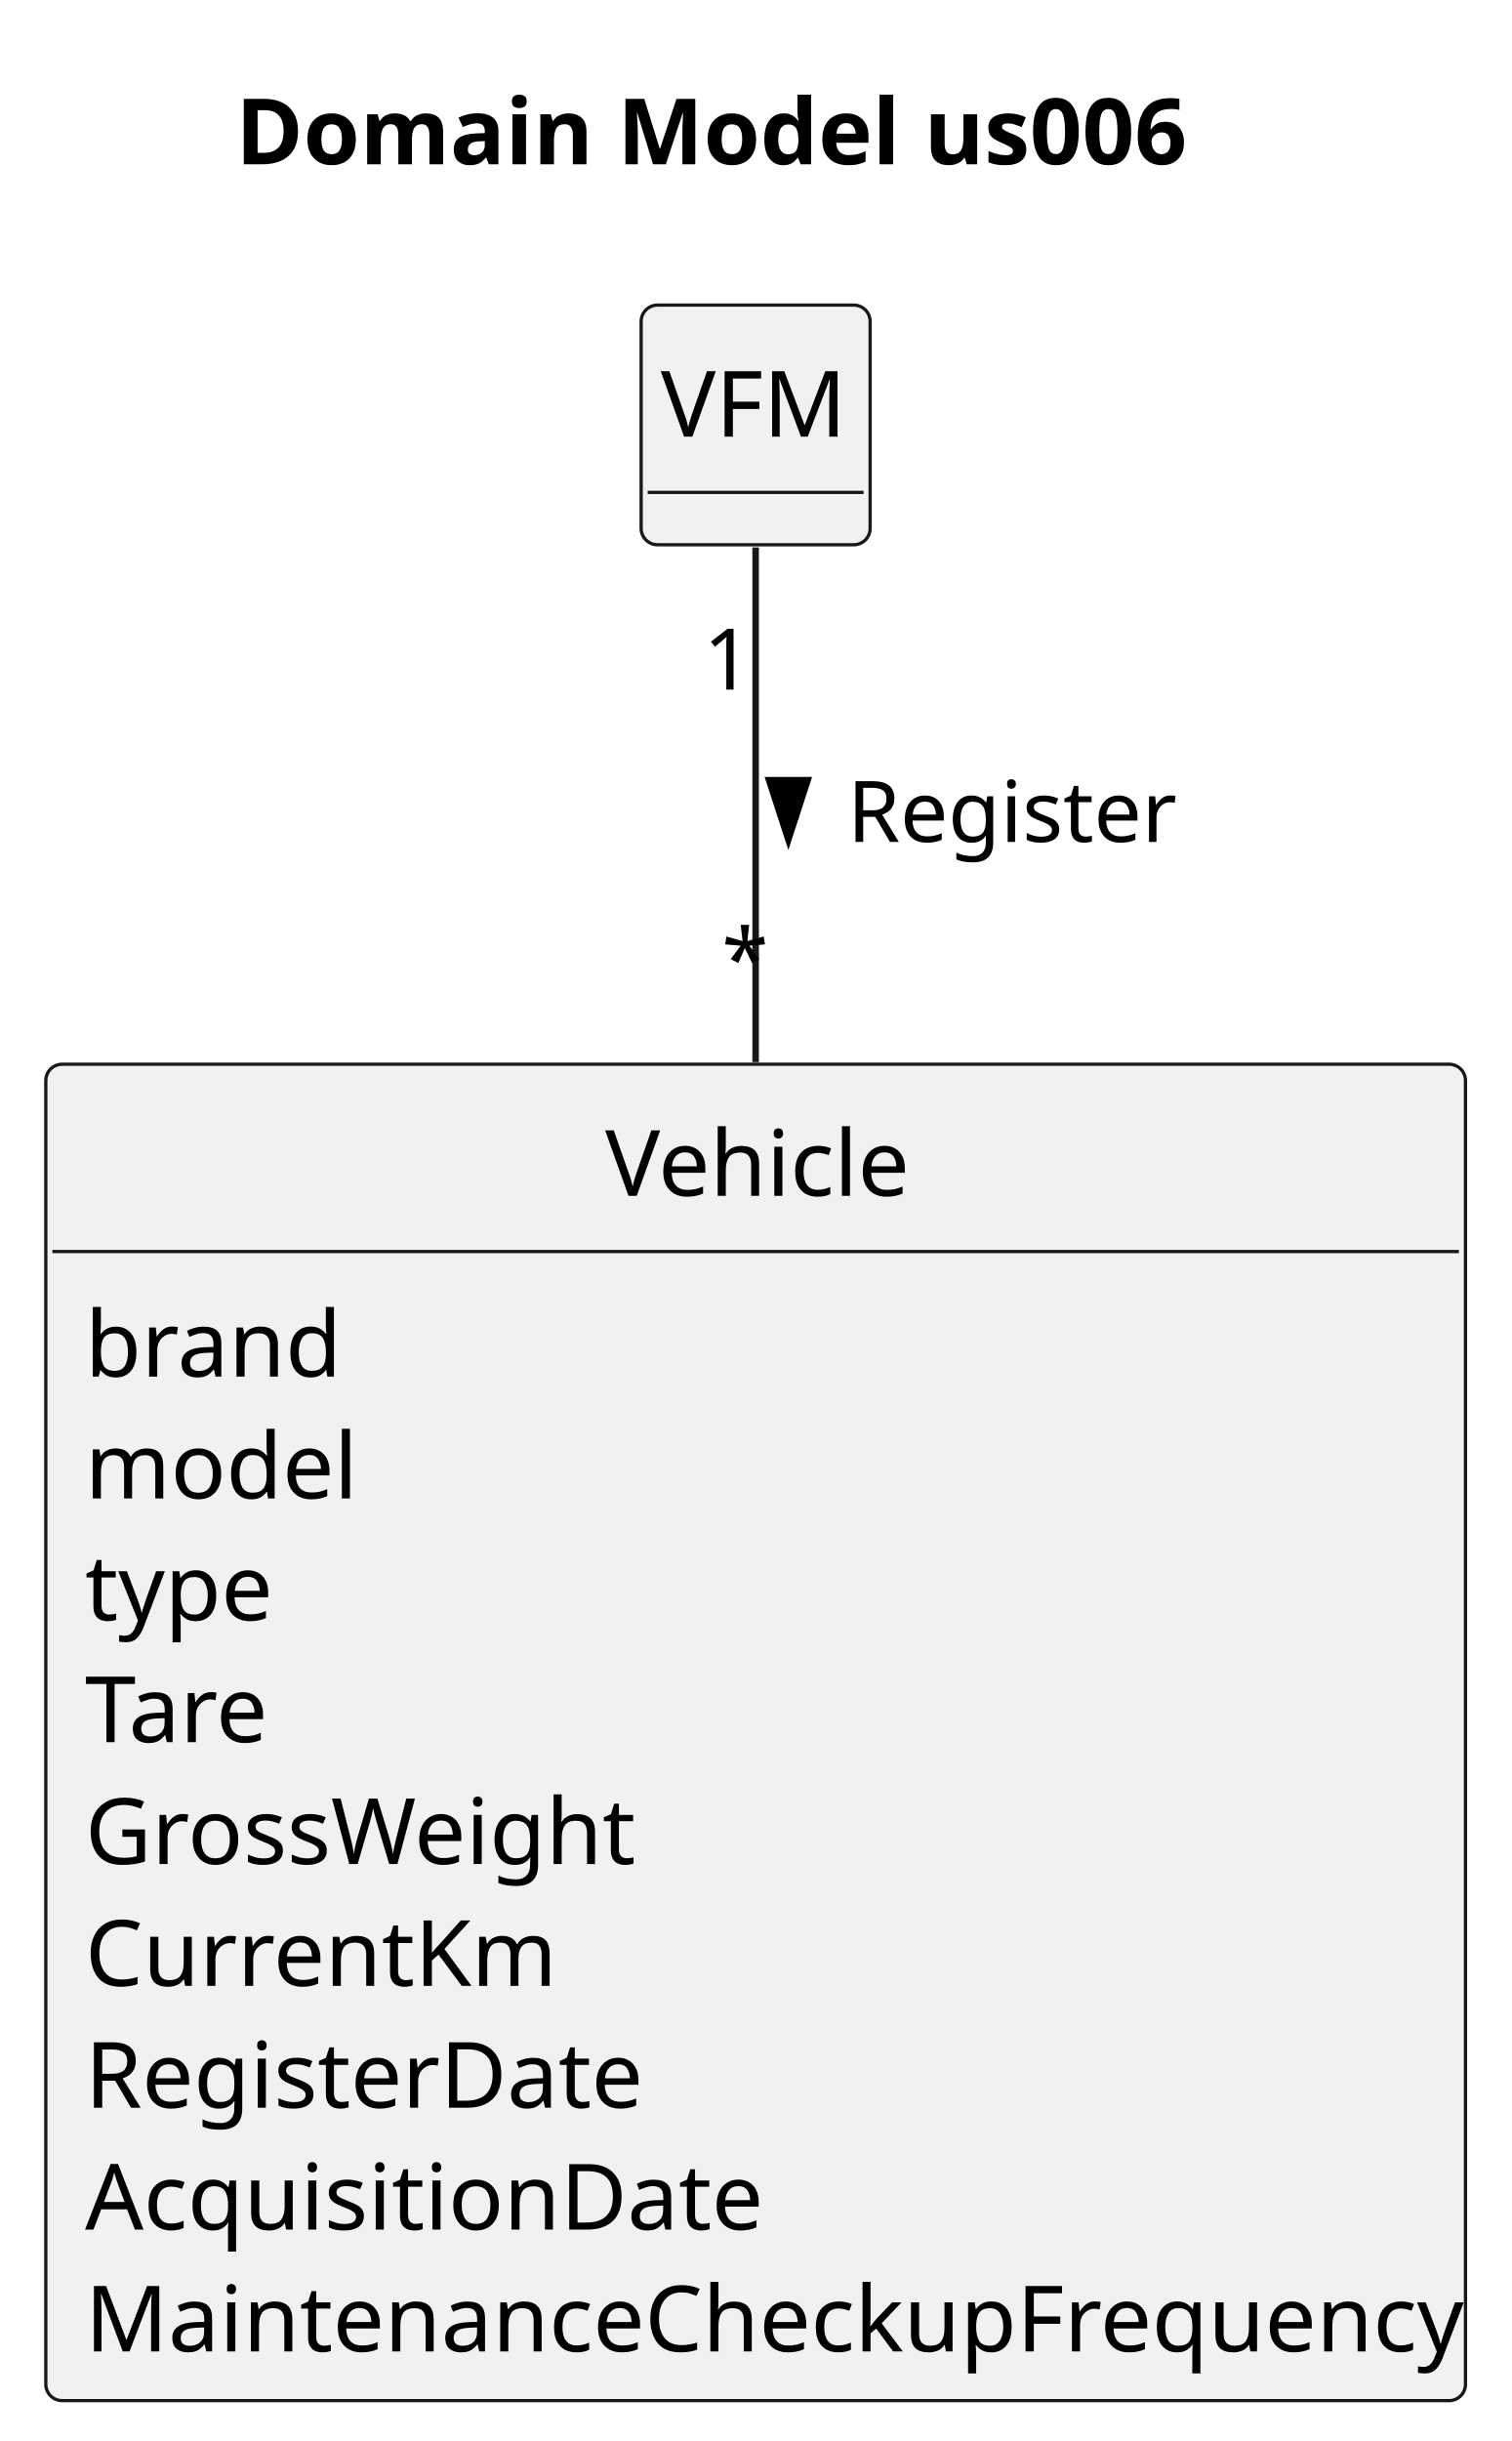
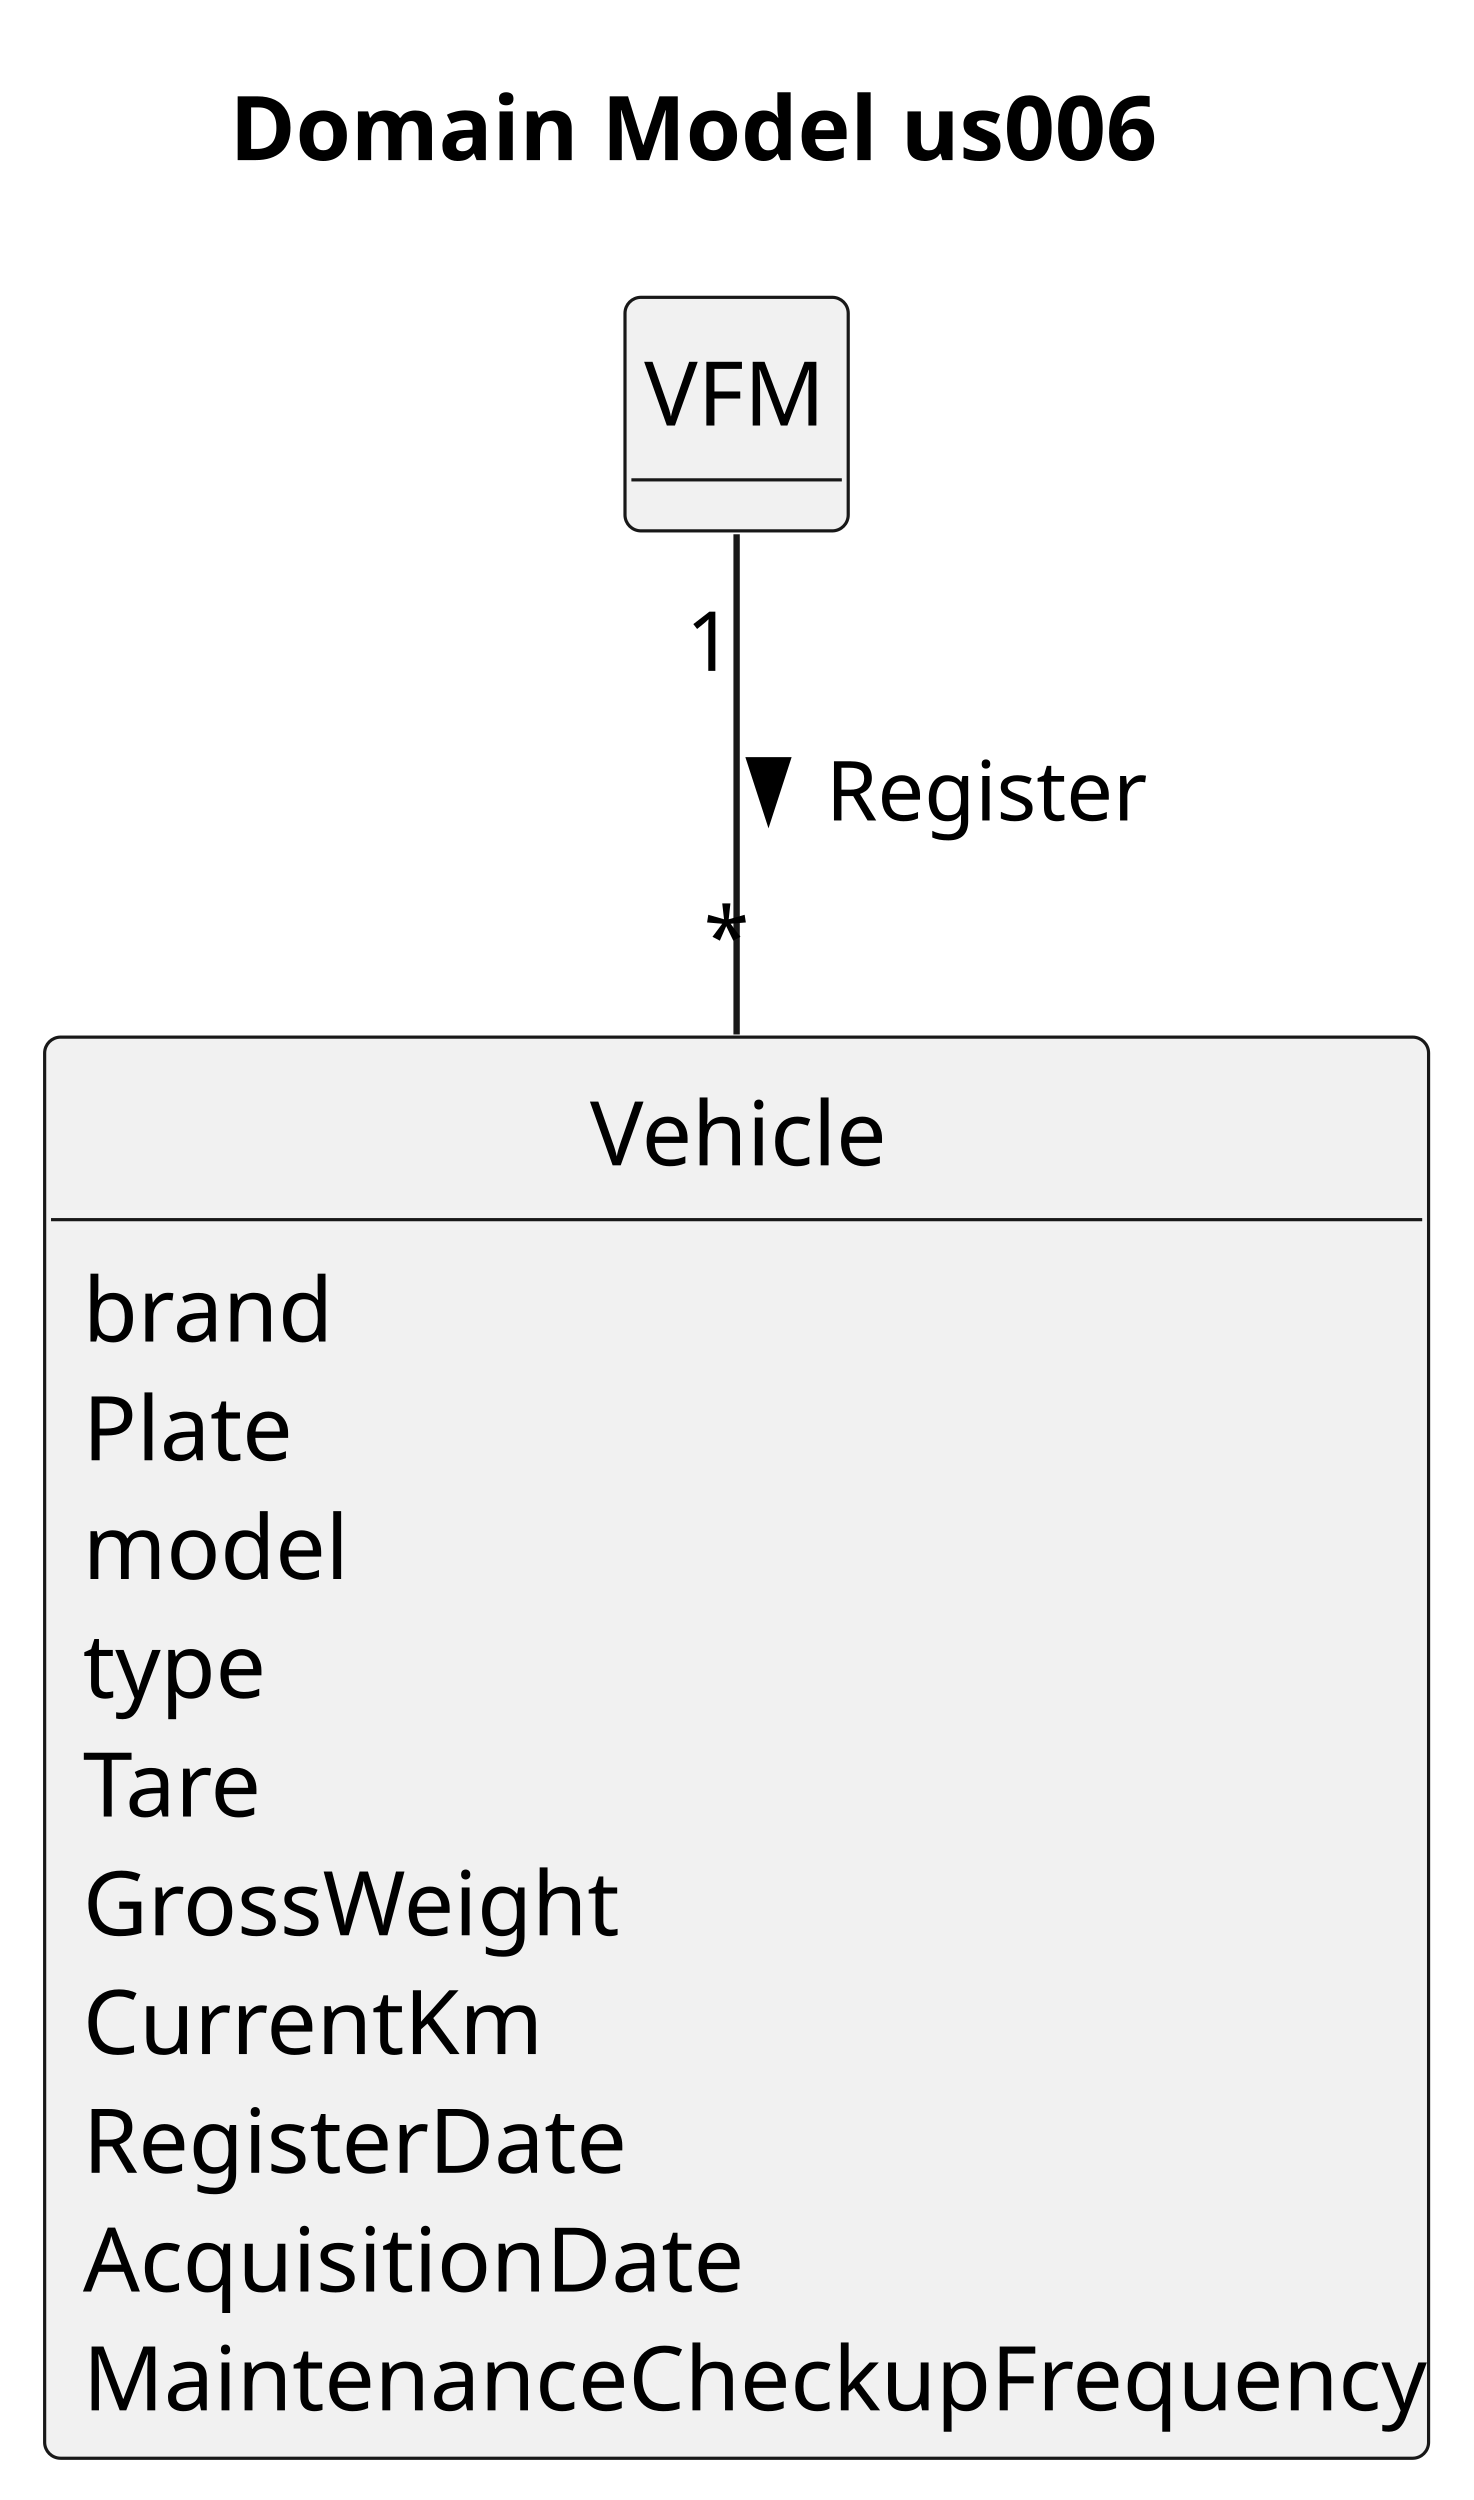
- <svg xmlns="http://www.w3.org/2000/svg" contentStyleType="text/css" height="373px" preserveAspectRatio="none" style="width:231px;height:373px;background:#FFFFFF;" version="1.1" viewBox="0 0 231 373" width="231px" zoomAndPan="magnify">
+ <svg xmlns="http://www.w3.org/2000/svg" contentStyleType="text/css" height="392px" preserveAspectRatio="none" style="width:231px;height:392px;background:#FFFFFF;" version="1.1" viewBox="0 0 231 392" width="231px" zoomAndPan="magnify">
  <defs />
  <g>
    <text fill="#000000" font-family="sans-serif" font-size="14" font-weight="bold" lengthAdjust="spacing" textLength="145" x="36" y="25.107">Domain Model us006</text>
    <g id="elem_VFM">
      <rect codeLine="12" fill="#F1F1F1" height="36.621" id="VFM" rx="2.5" ry="2.5" style="stroke:#181818;stroke-width:0.5;" width="35" x="98" y="46.621" />
      <text fill="#000000" font-family="sans-serif" font-size="14" lengthAdjust="spacing" textLength="29" x="101" y="66.728">VFM</text>
      <line style="stroke:#181818;stroke-width:0.5;" x1="99" x2="132" y1="75.242" y2="75.242" />
    </g>
    <g id="elem_Vehicle">
-       <rect codeLine="15" fill="#F1F1F1" height="204.211" id="Vehicle" rx="2.5" ry="2.5" style="stroke:#181818;stroke-width:0.5;" width="217" x="7" y="162.621" />
+       <rect codeLine="15" fill="#F1F1F1" height="222.832" id="Vehicle" rx="2.5" ry="2.5" style="stroke:#181818;stroke-width:0.5;" width="217" x="7" y="162.621" />
      <text fill="#000000" font-family="sans-serif" font-size="14" lengthAdjust="spacing" textLength="46" x="92.5" y="182.728">Vehicle</text>
      <line style="stroke:#181818;stroke-width:0.5;" x1="8" x2="223" y1="191.242" y2="191.242" />
      <text fill="#000000" font-family="sans-serif" font-size="14" lengthAdjust="spacing" textLength="37" x="13" y="210.35">brand</text>
-       <text fill="#000000" font-family="sans-serif" font-size="14" lengthAdjust="spacing" textLength="38" x="13" y="228.971">model</text>
-       <text fill="#000000" font-family="sans-serif" font-size="14" lengthAdjust="spacing" textLength="27" x="13" y="247.592">type</text>
-       <text fill="#000000" font-family="sans-serif" font-size="14" lengthAdjust="spacing" textLength="30" x="13" y="266.213">Tare</text>
-       <text fill="#000000" font-family="sans-serif" font-size="14" lengthAdjust="spacing" textLength="82" x="13" y="284.834">GrossWeight</text>
-       <text fill="#000000" font-family="sans-serif" font-size="14" lengthAdjust="spacing" textLength="68" x="13" y="303.455">CurrentKm</text>
-       <text fill="#000000" font-family="sans-serif" font-size="14" lengthAdjust="spacing" textLength="83" x="13" y="322.076">RegisterDate</text>
-       <text fill="#000000" font-family="sans-serif" font-size="14" lengthAdjust="spacing" textLength="98" x="13" y="340.697">AcquisitionDate</text>
-       <text fill="#000000" font-family="sans-serif" font-size="14" lengthAdjust="spacing" textLength="205" x="13" y="359.318">MaintenanceCheckupFrequency</text>
+       <text fill="#000000" font-family="sans-serif" font-size="14" lengthAdjust="spacing" textLength="32" x="13" y="228.971">Plate</text>
+       <text fill="#000000" font-family="sans-serif" font-size="14" lengthAdjust="spacing" textLength="38" x="13" y="247.592">model</text>
+       <text fill="#000000" font-family="sans-serif" font-size="14" lengthAdjust="spacing" textLength="27" x="13" y="266.213">type</text>
+       <text fill="#000000" font-family="sans-serif" font-size="14" lengthAdjust="spacing" textLength="30" x="13" y="284.834">Tare</text>
+       <text fill="#000000" font-family="sans-serif" font-size="14" lengthAdjust="spacing" textLength="82" x="13" y="303.455">GrossWeight</text>
+       <text fill="#000000" font-family="sans-serif" font-size="14" lengthAdjust="spacing" textLength="68" x="13" y="322.076">CurrentKm</text>
+       <text fill="#000000" font-family="sans-serif" font-size="14" lengthAdjust="spacing" textLength="83" x="13" y="340.697">RegisterDate</text>
+       <text fill="#000000" font-family="sans-serif" font-size="14" lengthAdjust="spacing" textLength="98" x="13" y="359.318">AcquisitionDate</text>
+       <text fill="#000000" font-family="sans-serif" font-size="14" lengthAdjust="spacing" textLength="205" x="13" y="377.94">MaintenanceCheckupFrequency</text>
    </g>
    <g id="link_VFM_Vehicle">
-       <path codeLine="28" d="M115.5,83.651 C115.5,101.871 115.5,131.921 115.5,162.301 " fill="none" id="VFM-Vehicle" style="stroke:#181818;stroke-width:1.0;" />
+       <path codeLine="29" d="M115.5,83.771 C115.5,101.861 115.5,131.591 115.5,162.201 " fill="none" id="VFM-Vehicle" style="stroke:#181818;stroke-width:1.0;" />
      <polygon fill="#000000" points="120.5,128.267,123.439,119.222,117.561,119.222,120.5,128.267" style="stroke:#000000;stroke-width:1.0;" />
      <text fill="#000000" font-family="sans-serif" font-size="13" lengthAdjust="spacing" textLength="48" x="129.5" y="128.649">Register</text>
-       <text fill="#000000" font-family="sans-serif" font-size="13" lengthAdjust="spacing" textLength="7" x="107.516" y="105.376">1</text>
-       <text fill="#000000" font-family="sans-serif" font-size="13" lengthAdjust="spacing" textLength="5" x="110.316" y="151.194">*</text>
+       <text fill="#000000" font-family="sans-serif" font-size="13" lengthAdjust="spacing" textLength="7" x="107.559" y="105.186">1</text>
+       <text fill="#000000" font-family="sans-serif" font-size="13" lengthAdjust="spacing" textLength="5" x="110.34" y="151.53">*</text>
    </g>
  </g>
</svg>
